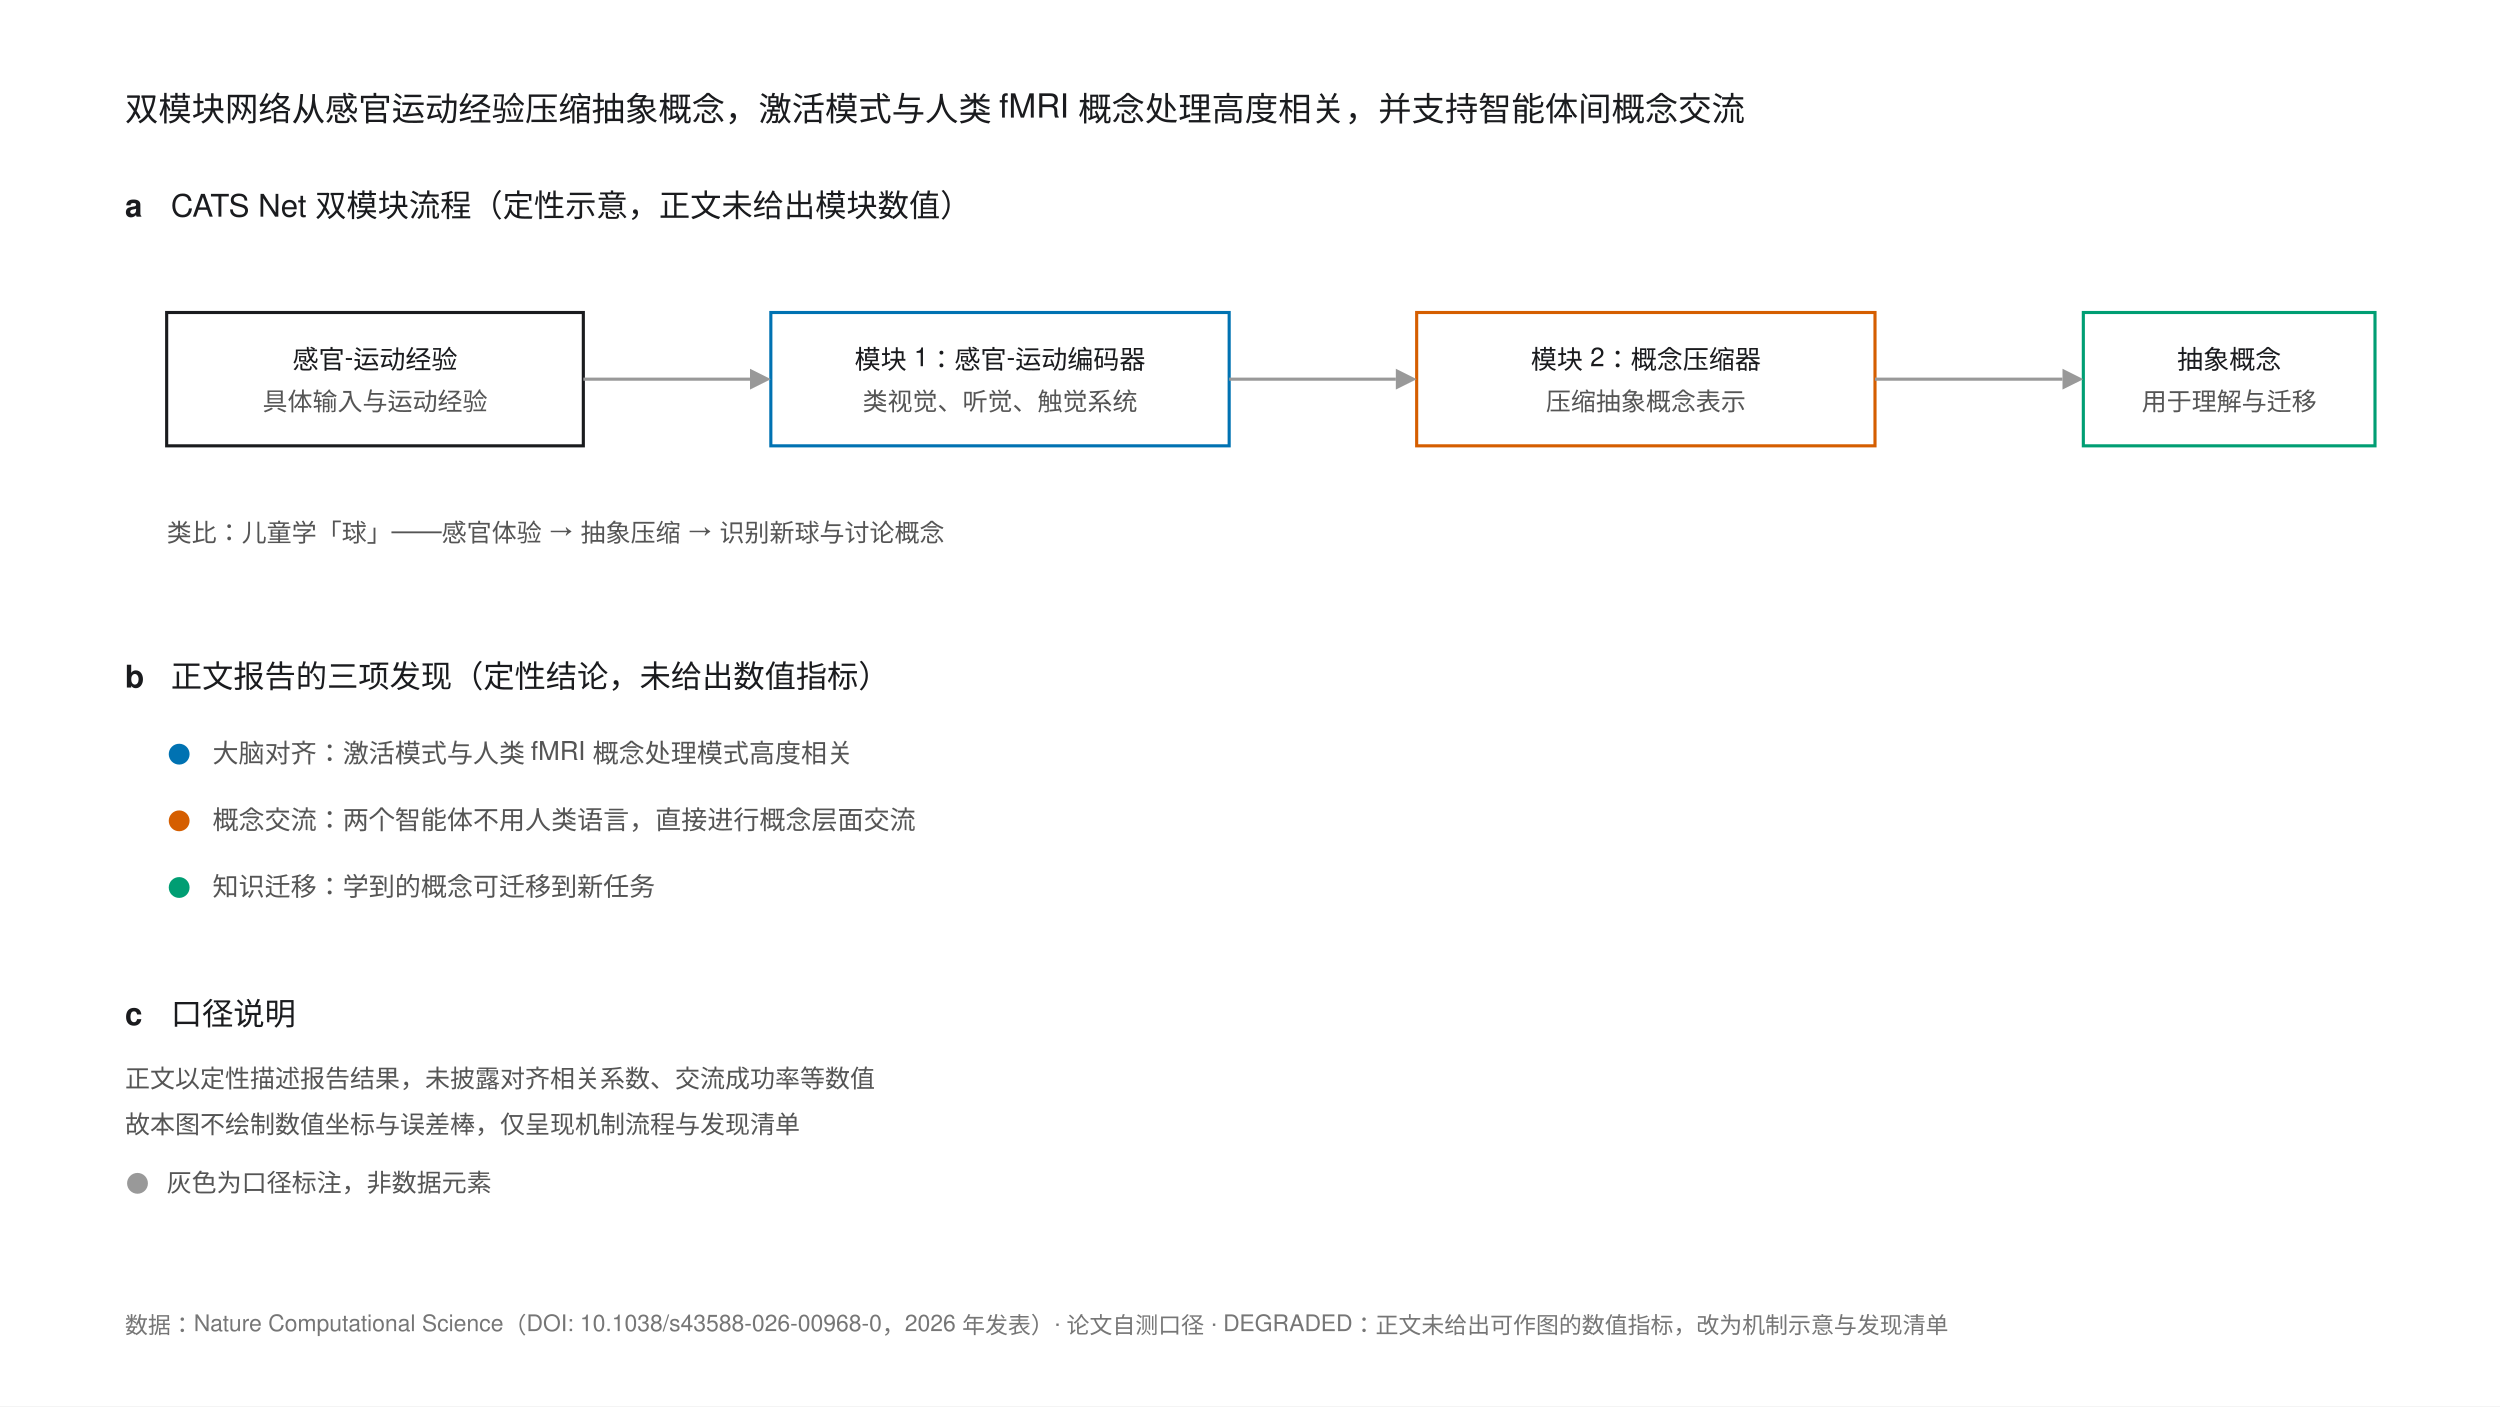
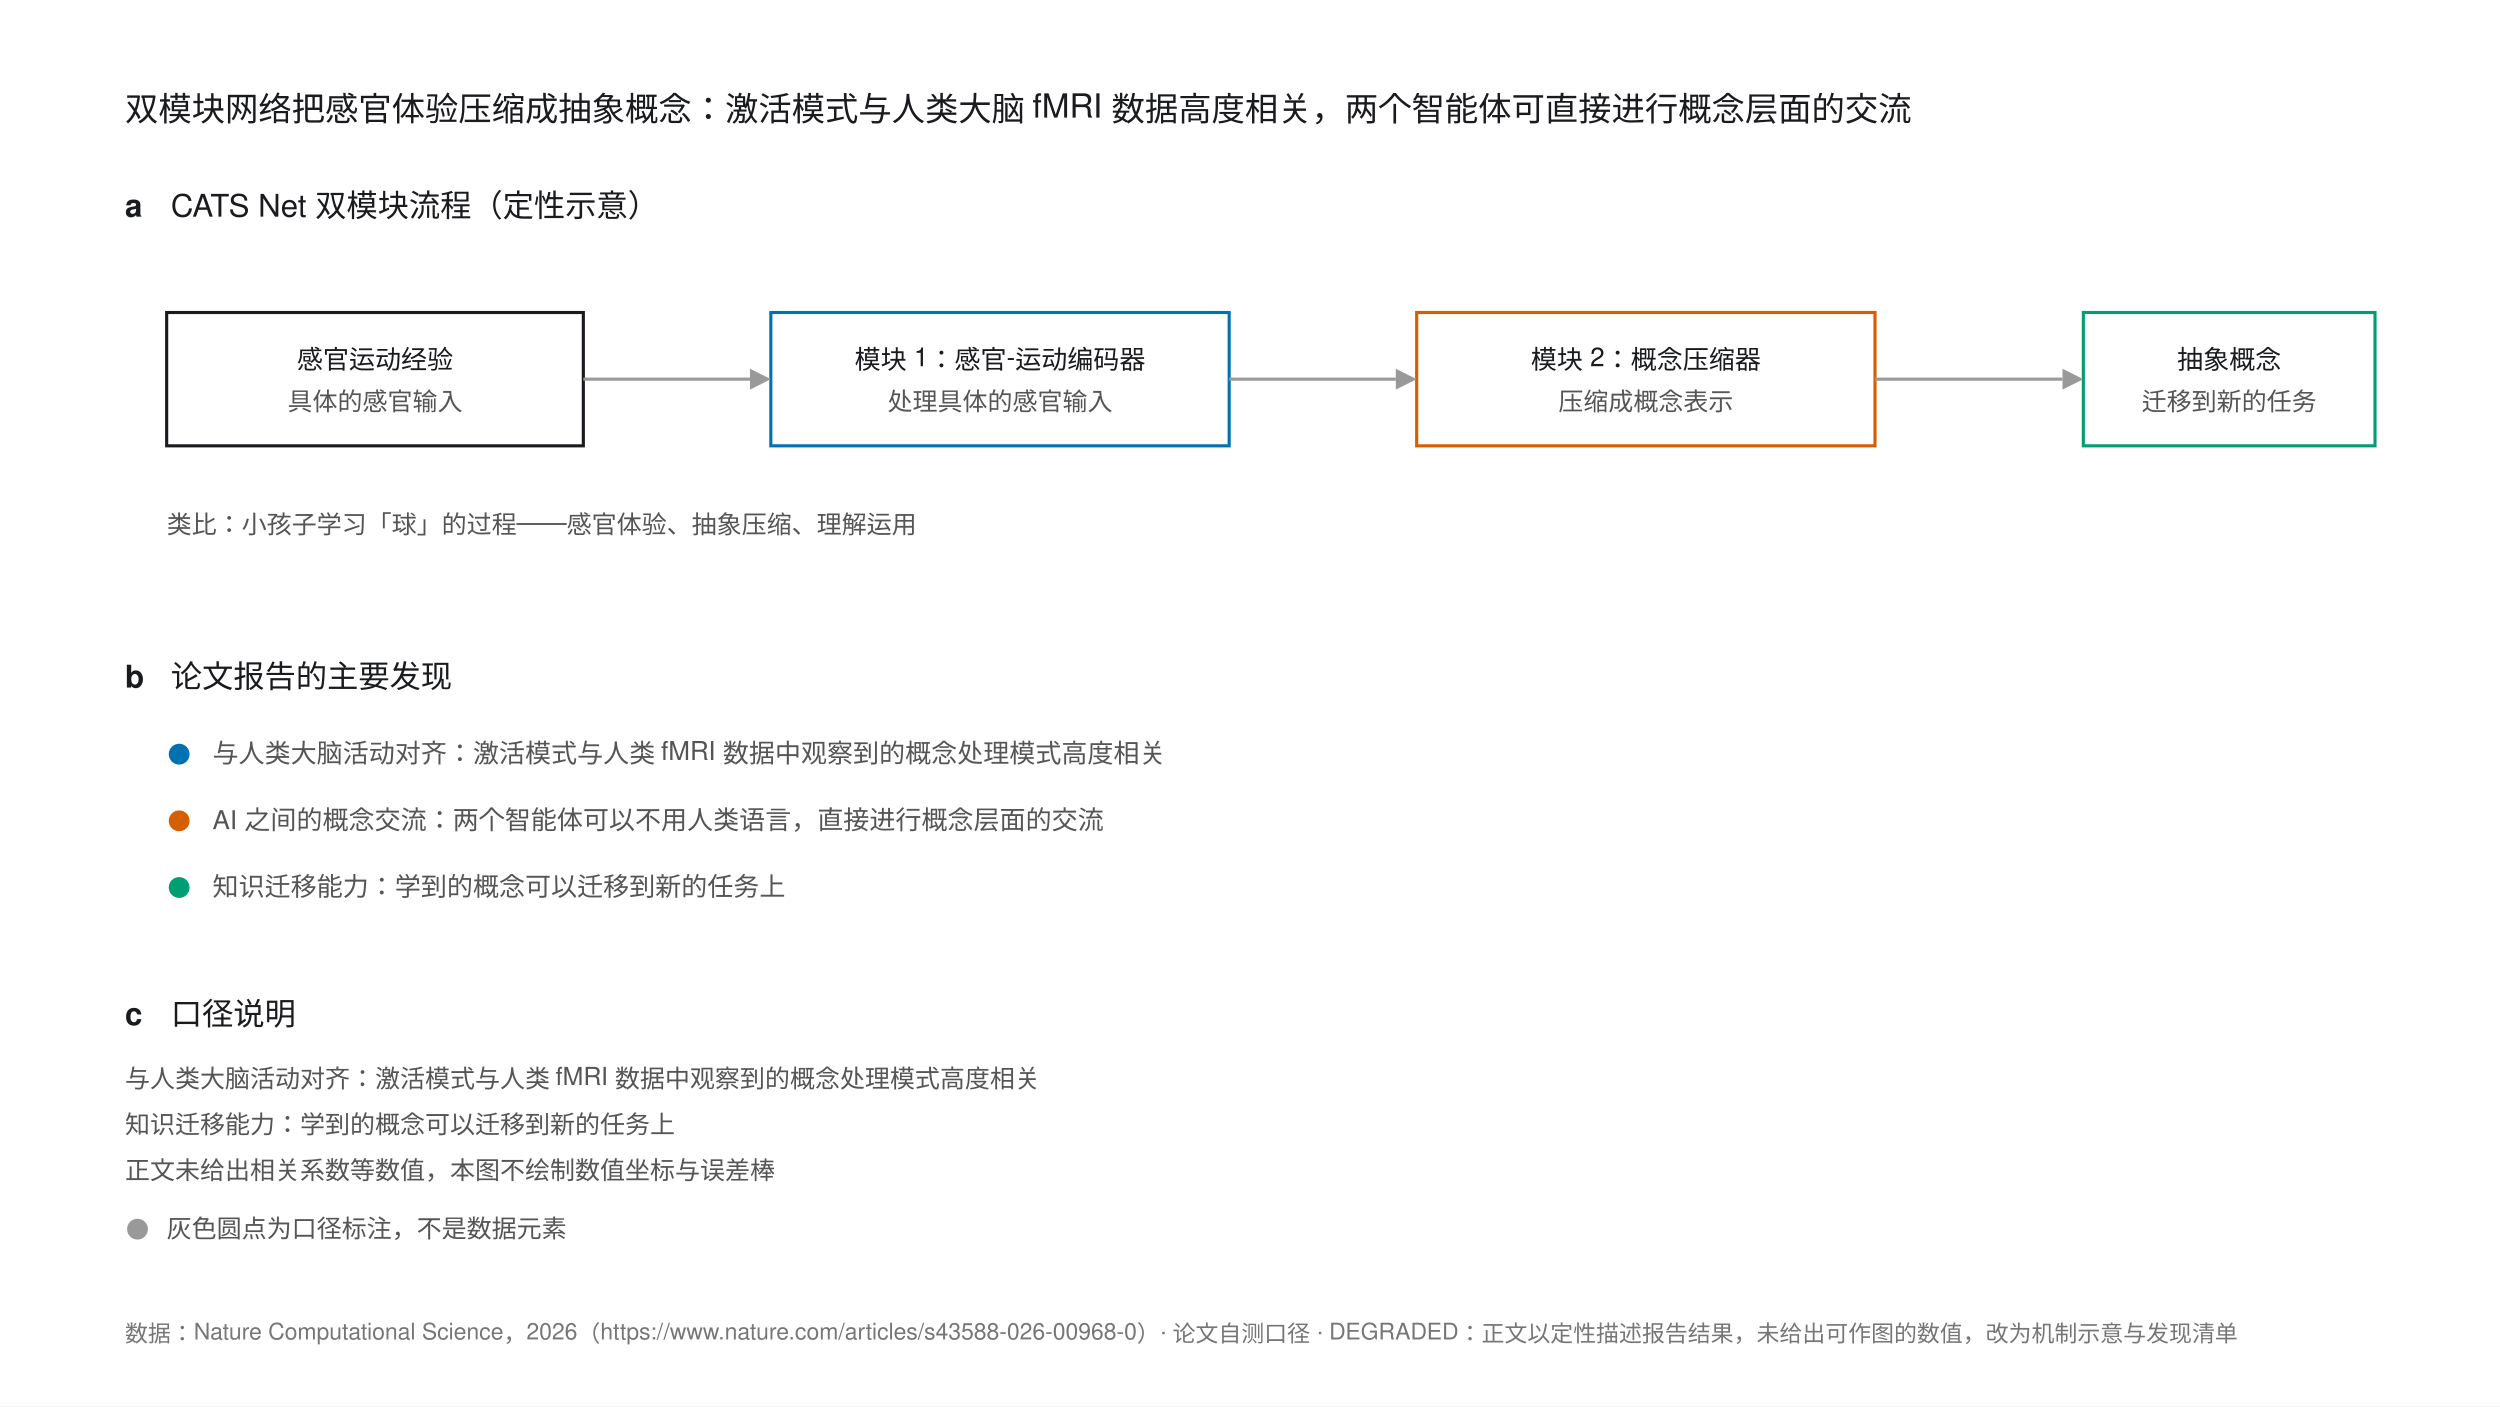
<svg xmlns="http://www.w3.org/2000/svg" width="1200" height="675" viewBox="0 0 1200 675" font-family="'Helvetica Neue',Helvetica,Arial,'PingFang SC',sans-serif">
  <rect width="1200" height="675" fill="#FFFFFF" />
-   <text x="60" y="58" font-size="16" fill="#1A1B1E">双模块网络从感官运动经验压缩抽象概念，激活模式与人类 fMRI 概念处理高度相关，并支持智能体间概念交流</text>
+   <text x="60" y="58" font-size="16" fill="#1A1B1E">双模块网络把感官体验压缩成抽象概念：激活模式与人类大脑 fMRI 数据高度相关，两个智能体可直接进行概念层面的交流</text>
  <text x="60" y="104" font-size="15" font-weight="bold" fill="#1A1B1E">a</text>
-   <text x="82" y="104" font-size="15" fill="#1A1B1E">CATS Net 双模块流程（定性示意，正文未给出模块数值）</text>
+   <text x="82" y="104" font-size="15" fill="#1A1B1E">CATS Net 双模块流程（定性示意）</text>
  <rect x="80" y="150" width="200" height="64" fill="none" stroke="#1A1B1E" stroke-width="1.5" />
-   <text x="180" y="177" font-size="12.5" fill="#1A1B1E" text-anchor="middle">感官-运动经验</text>
-   <text x="180" y="197" font-size="12" fill="#555" text-anchor="middle">具体输入与运动经验</text>
+   <text x="180" y="177" font-size="12.5" fill="#1A1B1E" text-anchor="middle">感官运动经验</text>
+   <text x="180" y="197" font-size="12" fill="#555" text-anchor="middle">具体的感官输入</text>
  <rect x="370" y="150" width="220" height="64" fill="none" stroke="#0072B2" stroke-width="1.5" />
  <text x="480" y="177" font-size="12.5" fill="#1A1B1E" text-anchor="middle">模块 1：感官-运动编码器</text>
-   <text x="480" y="197" font-size="12" fill="#555" text-anchor="middle">类视觉、听觉、触觉系统</text>
+   <text x="480" y="197" font-size="12" fill="#555" text-anchor="middle">处理具体的感官输入</text>
  <rect x="680" y="150" width="220" height="64" fill="none" stroke="#D55E00" stroke-width="1.5" />
  <text x="790" y="177" font-size="12.5" fill="#1A1B1E" text-anchor="middle">模块 2：概念压缩器</text>
-   <text x="790" y="197" font-size="12" fill="#555" text-anchor="middle">压缩抽象概念表示</text>
+   <text x="790" y="197" font-size="12" fill="#555" text-anchor="middle">压缩成概念表示</text>
  <rect x="1000" y="150" width="140" height="64" fill="none" stroke="#009E73" stroke-width="1.5" />
  <text x="1070" y="177" font-size="12.5" fill="#1A1B1E" text-anchor="middle">抽象概念</text>
-   <text x="1070" y="197" font-size="12" fill="#555" text-anchor="middle">用于理解与迁移</text>
+   <text x="1070" y="197" font-size="12" fill="#555" text-anchor="middle">迁移到新的任务</text>
  <g stroke="#999999" stroke-width="1.5">
    <line x1="280" y1="182" x2="360" y2="182" />
    <line x1="590" y1="182" x2="670" y2="182" />
    <line x1="900" y1="182" x2="990" y2="182" />
  </g>
  <g fill="#999999">
    <polygon points="360,177 370,182 360,187" />
    <polygon points="670,177 680,182 670,187" />
    <polygon points="990,177 1000,182 990,187" />
  </g>
-   <text x="80" y="260" font-size="12" fill="#555">类比：儿童学「球」——感官体验 → 抽象压缩 → 识别新球与讨论概念</text>
+   <text x="80" y="256" font-size="12" fill="#555">类比：小孩子学习「球」的过程——感官体验、抽象压缩、理解运用</text>
  <text x="60" y="330" font-size="15" font-weight="bold" fill="#1A1B1E">b</text>
-   <text x="82" y="330" font-size="15" fill="#1A1B1E">正文报告的三项发现（定性结论，未给出数值指标）</text>
+   <text x="82" y="330" font-size="15" fill="#1A1B1E">论文报告的主要发现</text>
  <g font-size="12.5" fill="#555">
    <circle cx="86" cy="362" r="5" fill="#0072B2" />
-     <text x="102" y="366">大脑对齐：激活模式与人类 fMRI 概念处理模式高度相关</text>
+     <text x="102" y="366">与人类大脑活动对齐：激活模式与人类 fMRI 数据中观察到的概念处理模式高度相关</text>
    <circle cx="86" cy="394" r="5" fill="#D55E00" />
-     <text x="102" y="398">概念交流：两个智能体不用人类语言，直接进行概念层面交流</text>
+     <text x="102" y="398">AI 之间的概念交流：两个智能体可以不用人类语言，直接进行概念层面的交流</text>
    <circle cx="86" cy="426" r="5" fill="#009E73" />
-     <text x="102" y="430">知识迁移：学到的概念可迁移到新任务</text>
+     <text x="102" y="430">知识迁移能力：学到的概念可以迁移到新的任务上</text>
  </g>
  <text x="60" y="492" font-size="15" font-weight="bold" fill="#1A1B1E">c</text>
  <text x="82" y="492" font-size="15" fill="#1A1B1E">口径说明</text>
  <g font-size="12" fill="#555">
-     <text x="60" y="522">正文以定性描述报告结果，未披露对齐相关系数、交流成功率等数值</text>
-     <text x="60" y="544">故本图不绘制数值坐标与误差棒，仅呈现机制流程与发现清单</text>
-     <circle cx="66" cy="568" r="5" fill="#999999" />
-     <text x="80" y="572">灰色为口径标注，非数据元素</text>
+     <text x="60" y="522">与人类大脑活动对齐：激活模式与人类 fMRI 数据中观察到的概念处理模式高度相关</text>
+     <text x="60" y="544">知识迁移能力：学到的概念可以迁移到新的任务上</text>
+     <text x="60" y="566">正文未给出相关系数等数值，本图不绘制数值坐标与误差棒</text>
+     <circle cx="66" cy="590" r="5" fill="#999999" />
+     <text x="80" y="594">灰色圆点为口径标注，不是数据元素</text>
  </g>
-   <text x="60" y="640" font-size="11" fill="#767676">数据：Nature Computational Science（DOI: 10.1038/s43588-026-00968-0，2026 年发表）· 论文自测口径 · DEGRADED：正文未给出可作图的数值指标，改为机制示意与发现清单</text>
+   <text x="60" y="644" font-size="11" fill="#767676">数据：Nature Computational Science，2026（https://www.nature.com/articles/s43588-026-00968-0）· 论文自测口径 · DEGRADED：正文以定性描述报告结果，未给出可作图的数值，改为机制示意与发现清单</text>
</svg>
